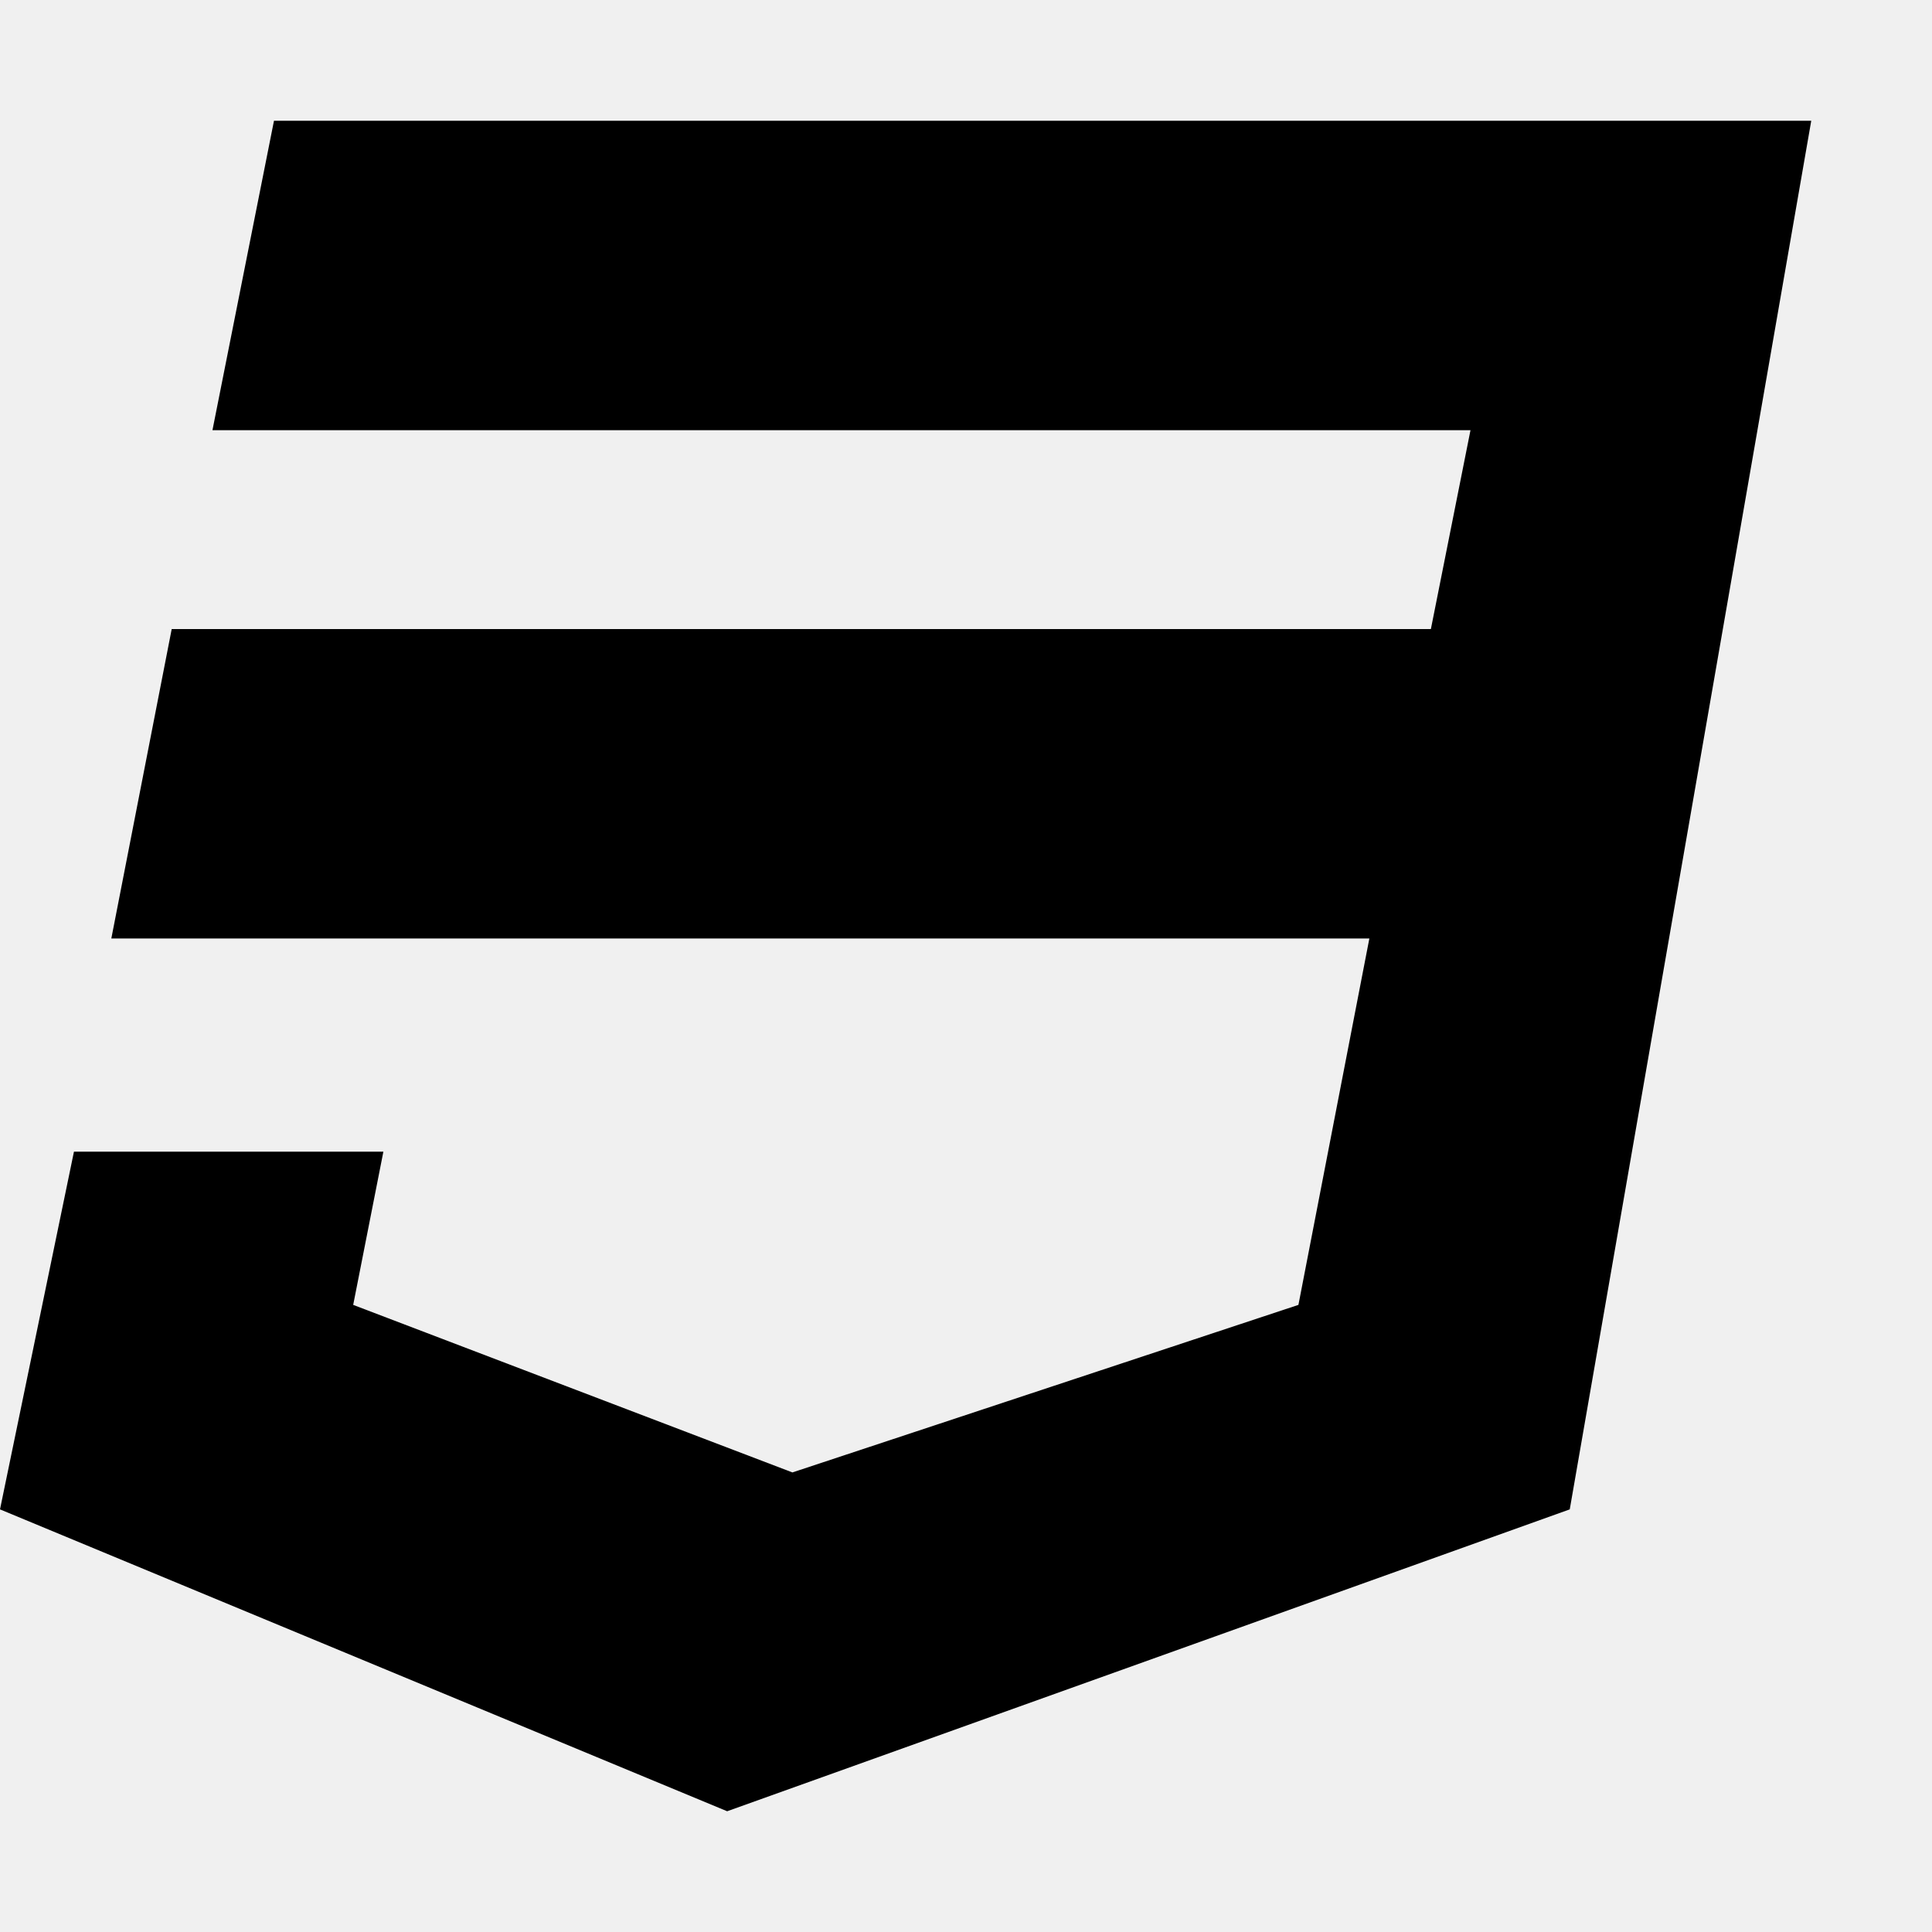
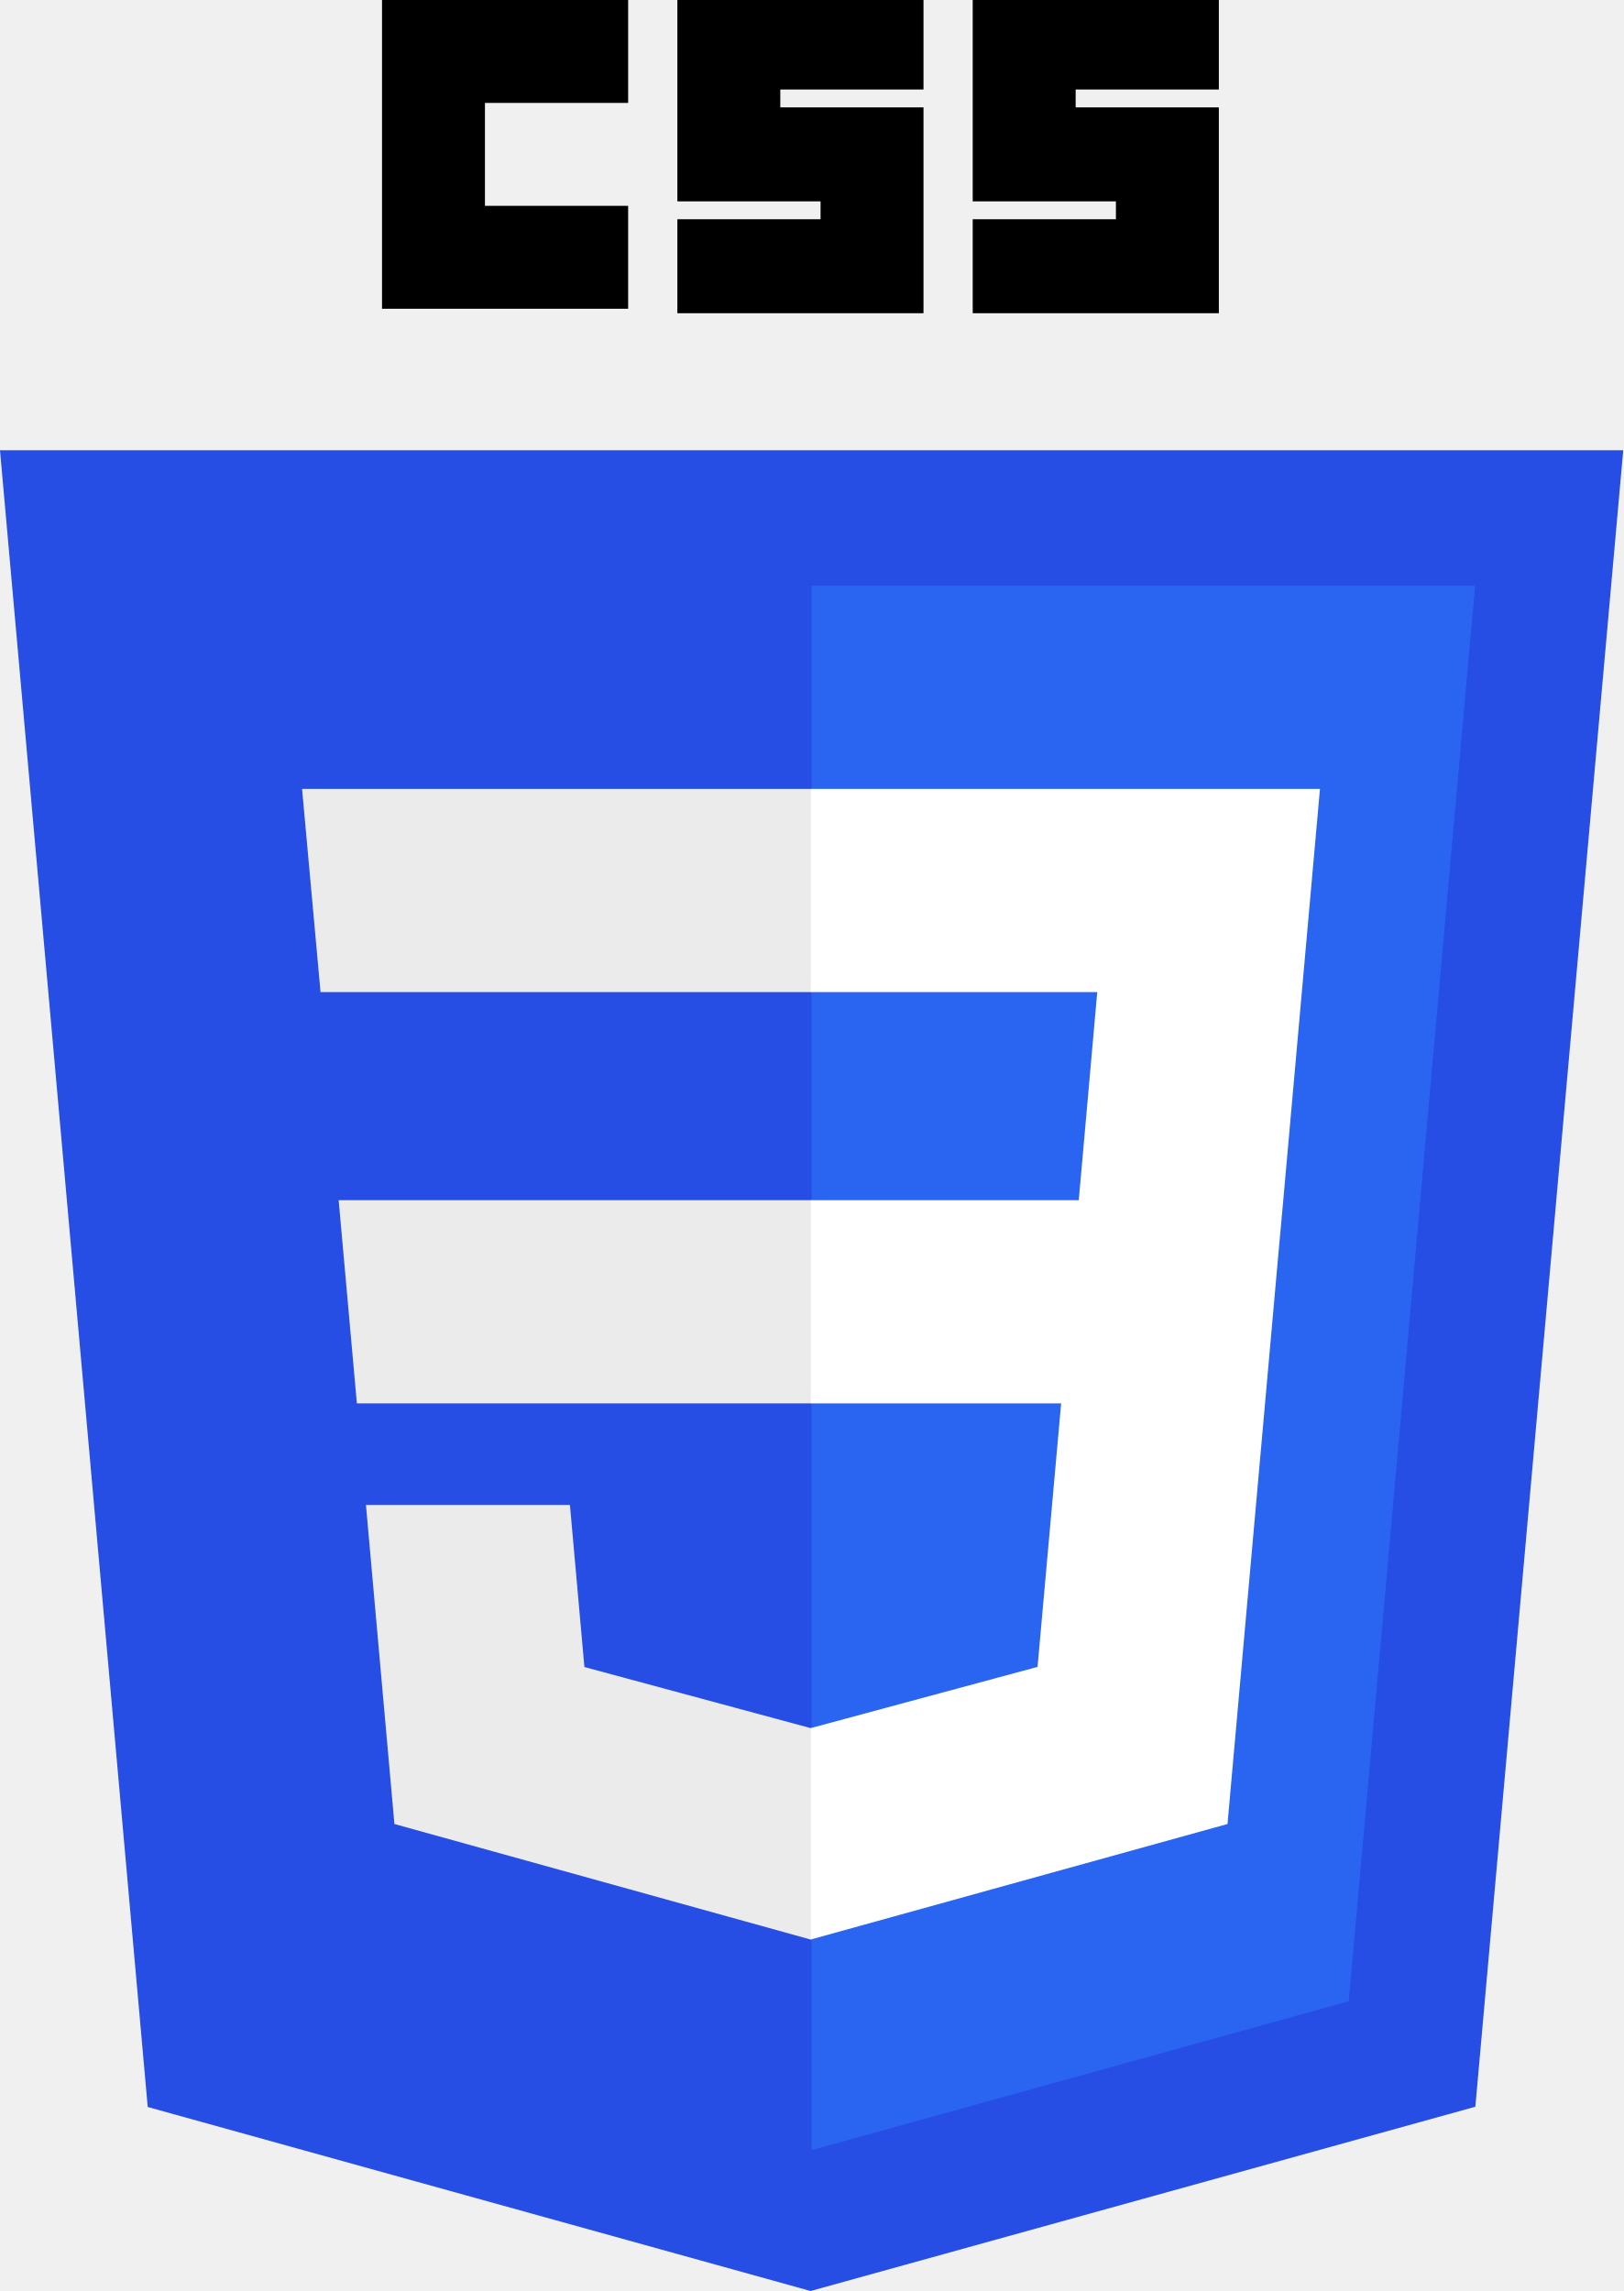
- <svg xmlns="http://www.w3.org/2000/svg" width="32" height="32" viewBox="0 0 32 32" fill="none">
-   <path d="M30 2L26 25L12.044 30L0 25L1.225 19.075H6.35L5.85 21.613L13.125 24.388L21.506 21.613L22.681 15.544H1.844L2.844 10.419H23.7L24.356 7.125H3.519L4.538 2H30Z" fill="black" />
+ <svg xmlns="http://www.w3.org/2000/svg" viewBox="0 0 362.734 512">
+   <path style="fill:#264de4" d="m437.367 100.62-33.046 370.199L255.778 512l-148.134-41.123L74.633 100.62z" transform="translate(-74.633)" />
+   <path style="fill:#2965f1" d="m376.03 447.246 28.24-316.352H256v349.629z" transform="translate(-74.633)" />
+   <path style="fill:#ebebeb" d="m150.31 268.217 4.07 45.41H256v-45.41zM256 176.305H142.132l4.128 45.411H256zM256 433.399v-47.246l-.199.053-50.574-13.656-3.233-36.217h-45.585l6.362 71.301 93.02 25.823z" transform="translate(-74.633)" />
+   <path d="M85.367 0h55v23h-32v23h32v23h-55zM151.367 0h55v20h-32v4h32v46h-55V49h32v-4h-32zM217.367 0h55v20h-32v4h32v46h-55V49h32v-4h-32z" />
+   <path style="fill:#fff" d="m311.761 313.627-5.271 58.894-50.647 13.67v47.244l93.094-25.801.683-7.672 10.671-119.551 1.108-12.194 8.198-91.912H255.843v45.411h63.988l-4.132 46.501h-59.856v45.41z" transform="translate(-74.633)" />
</svg>
